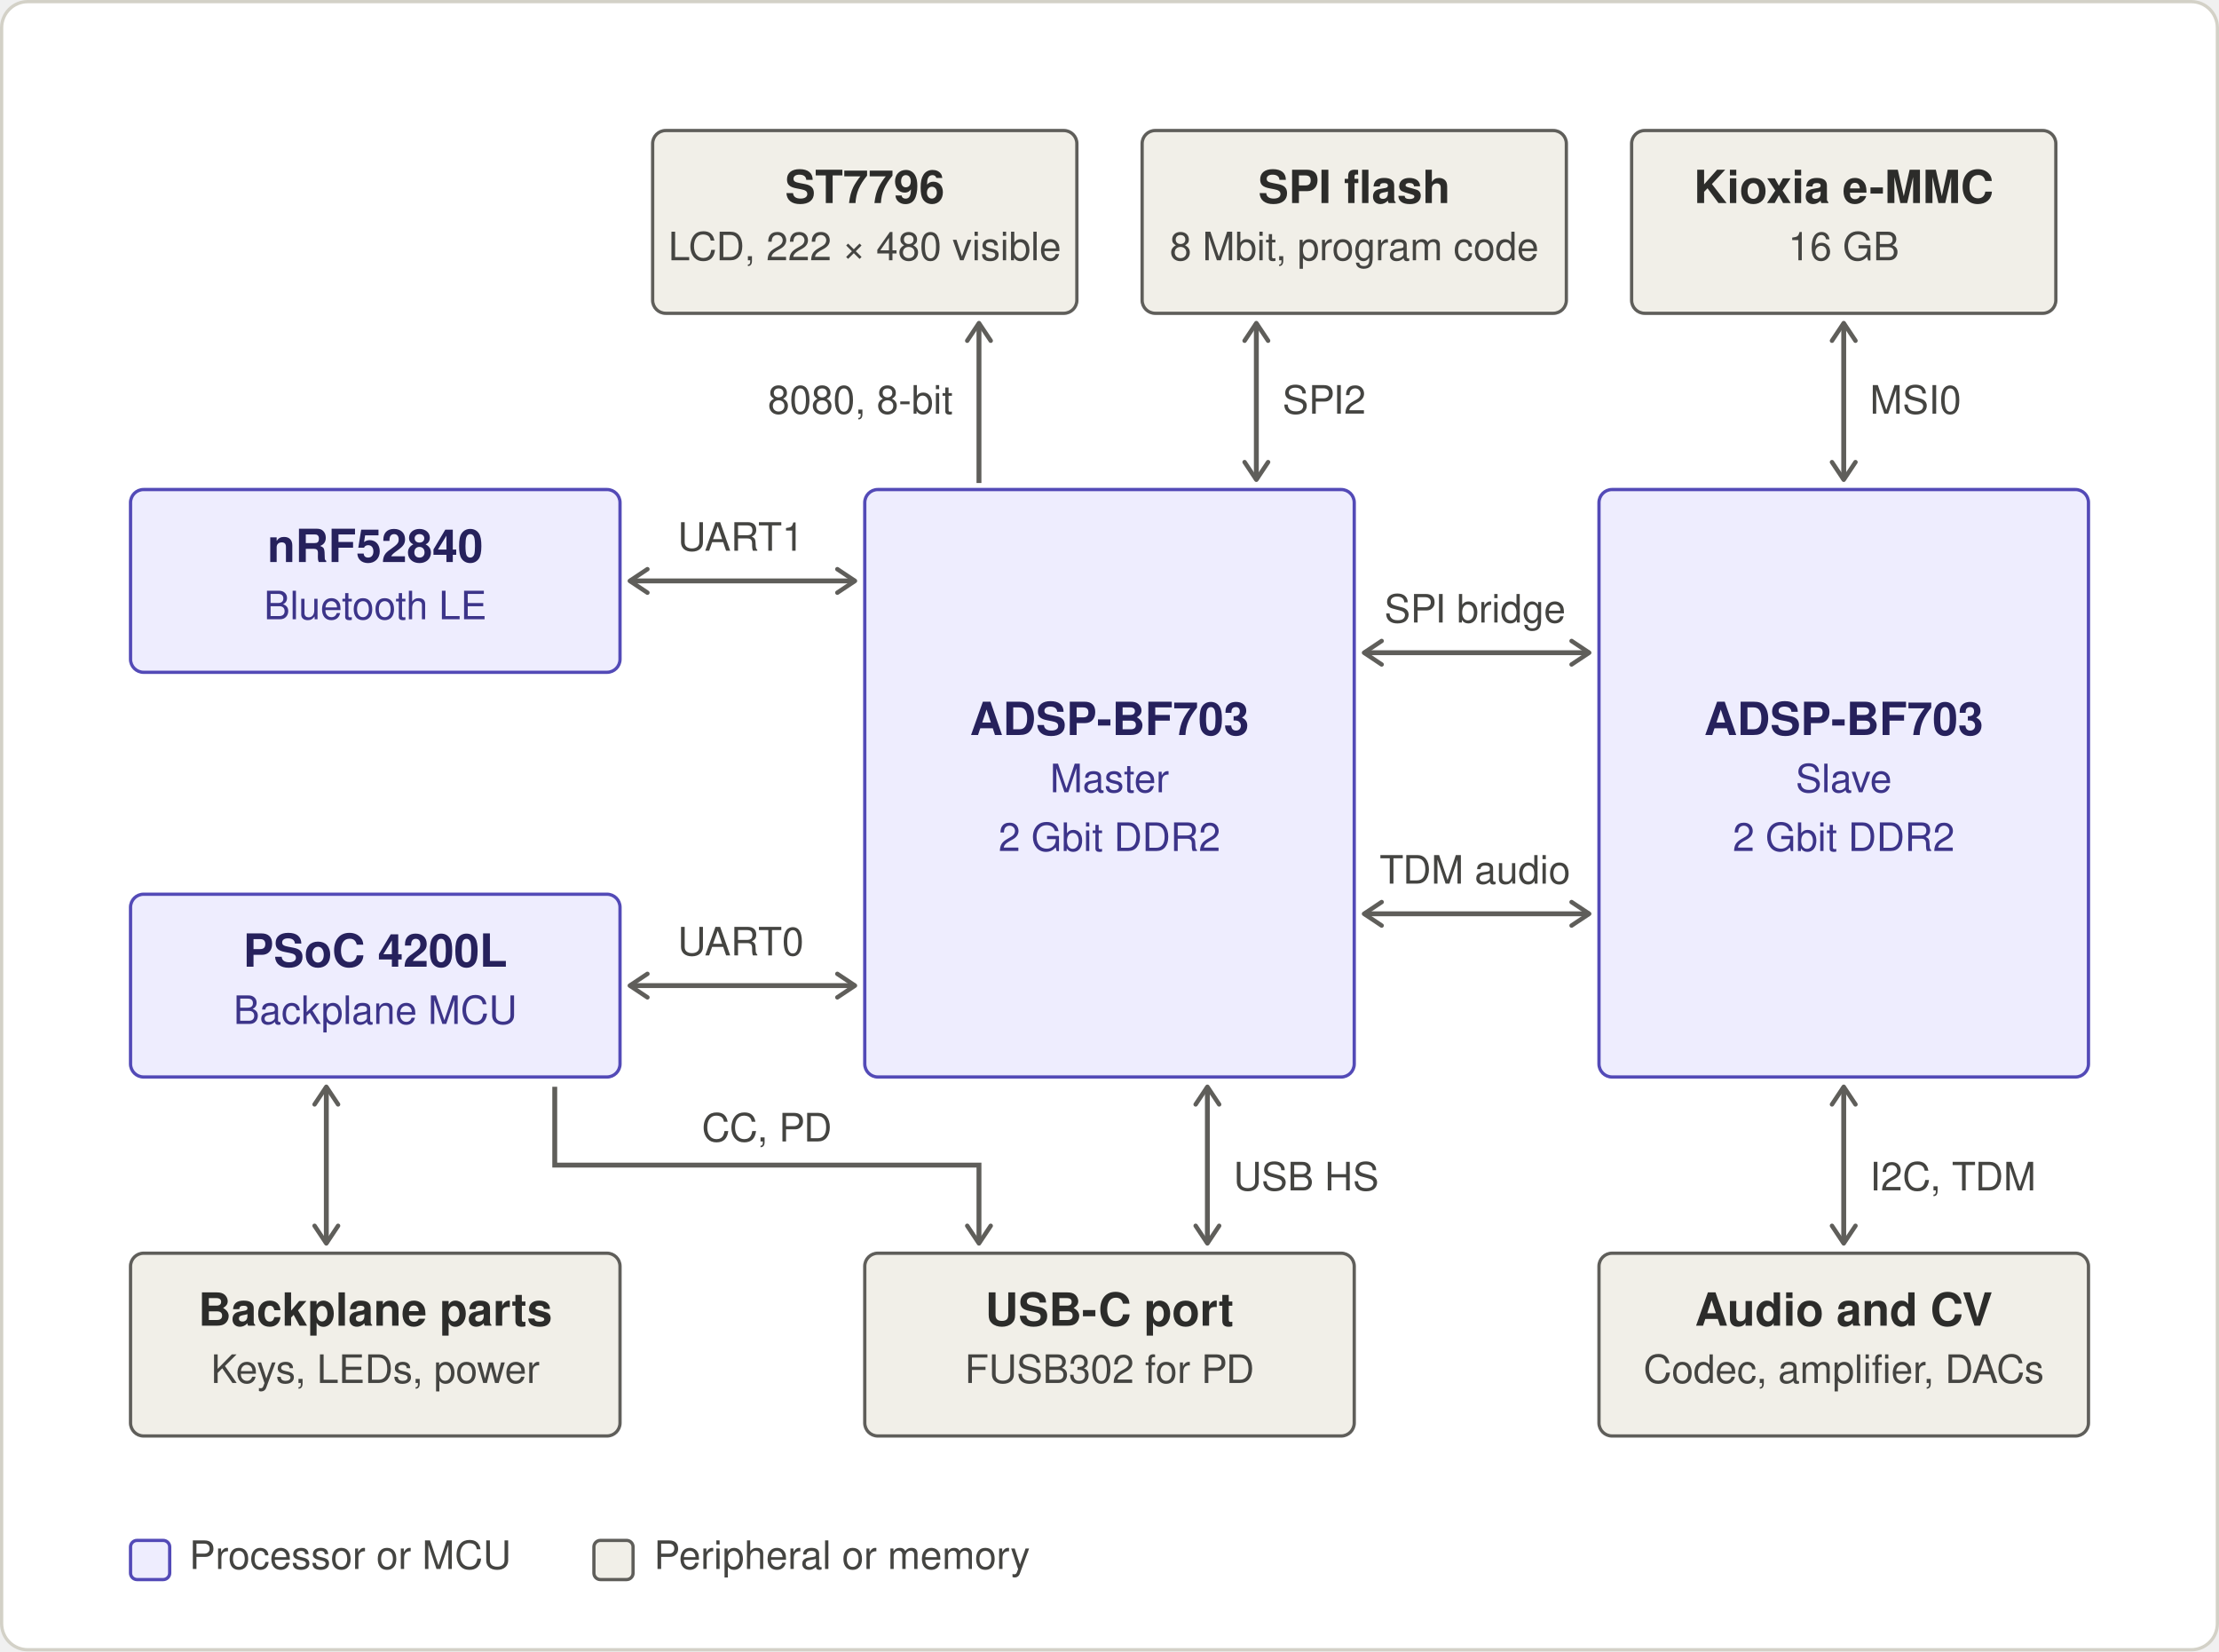
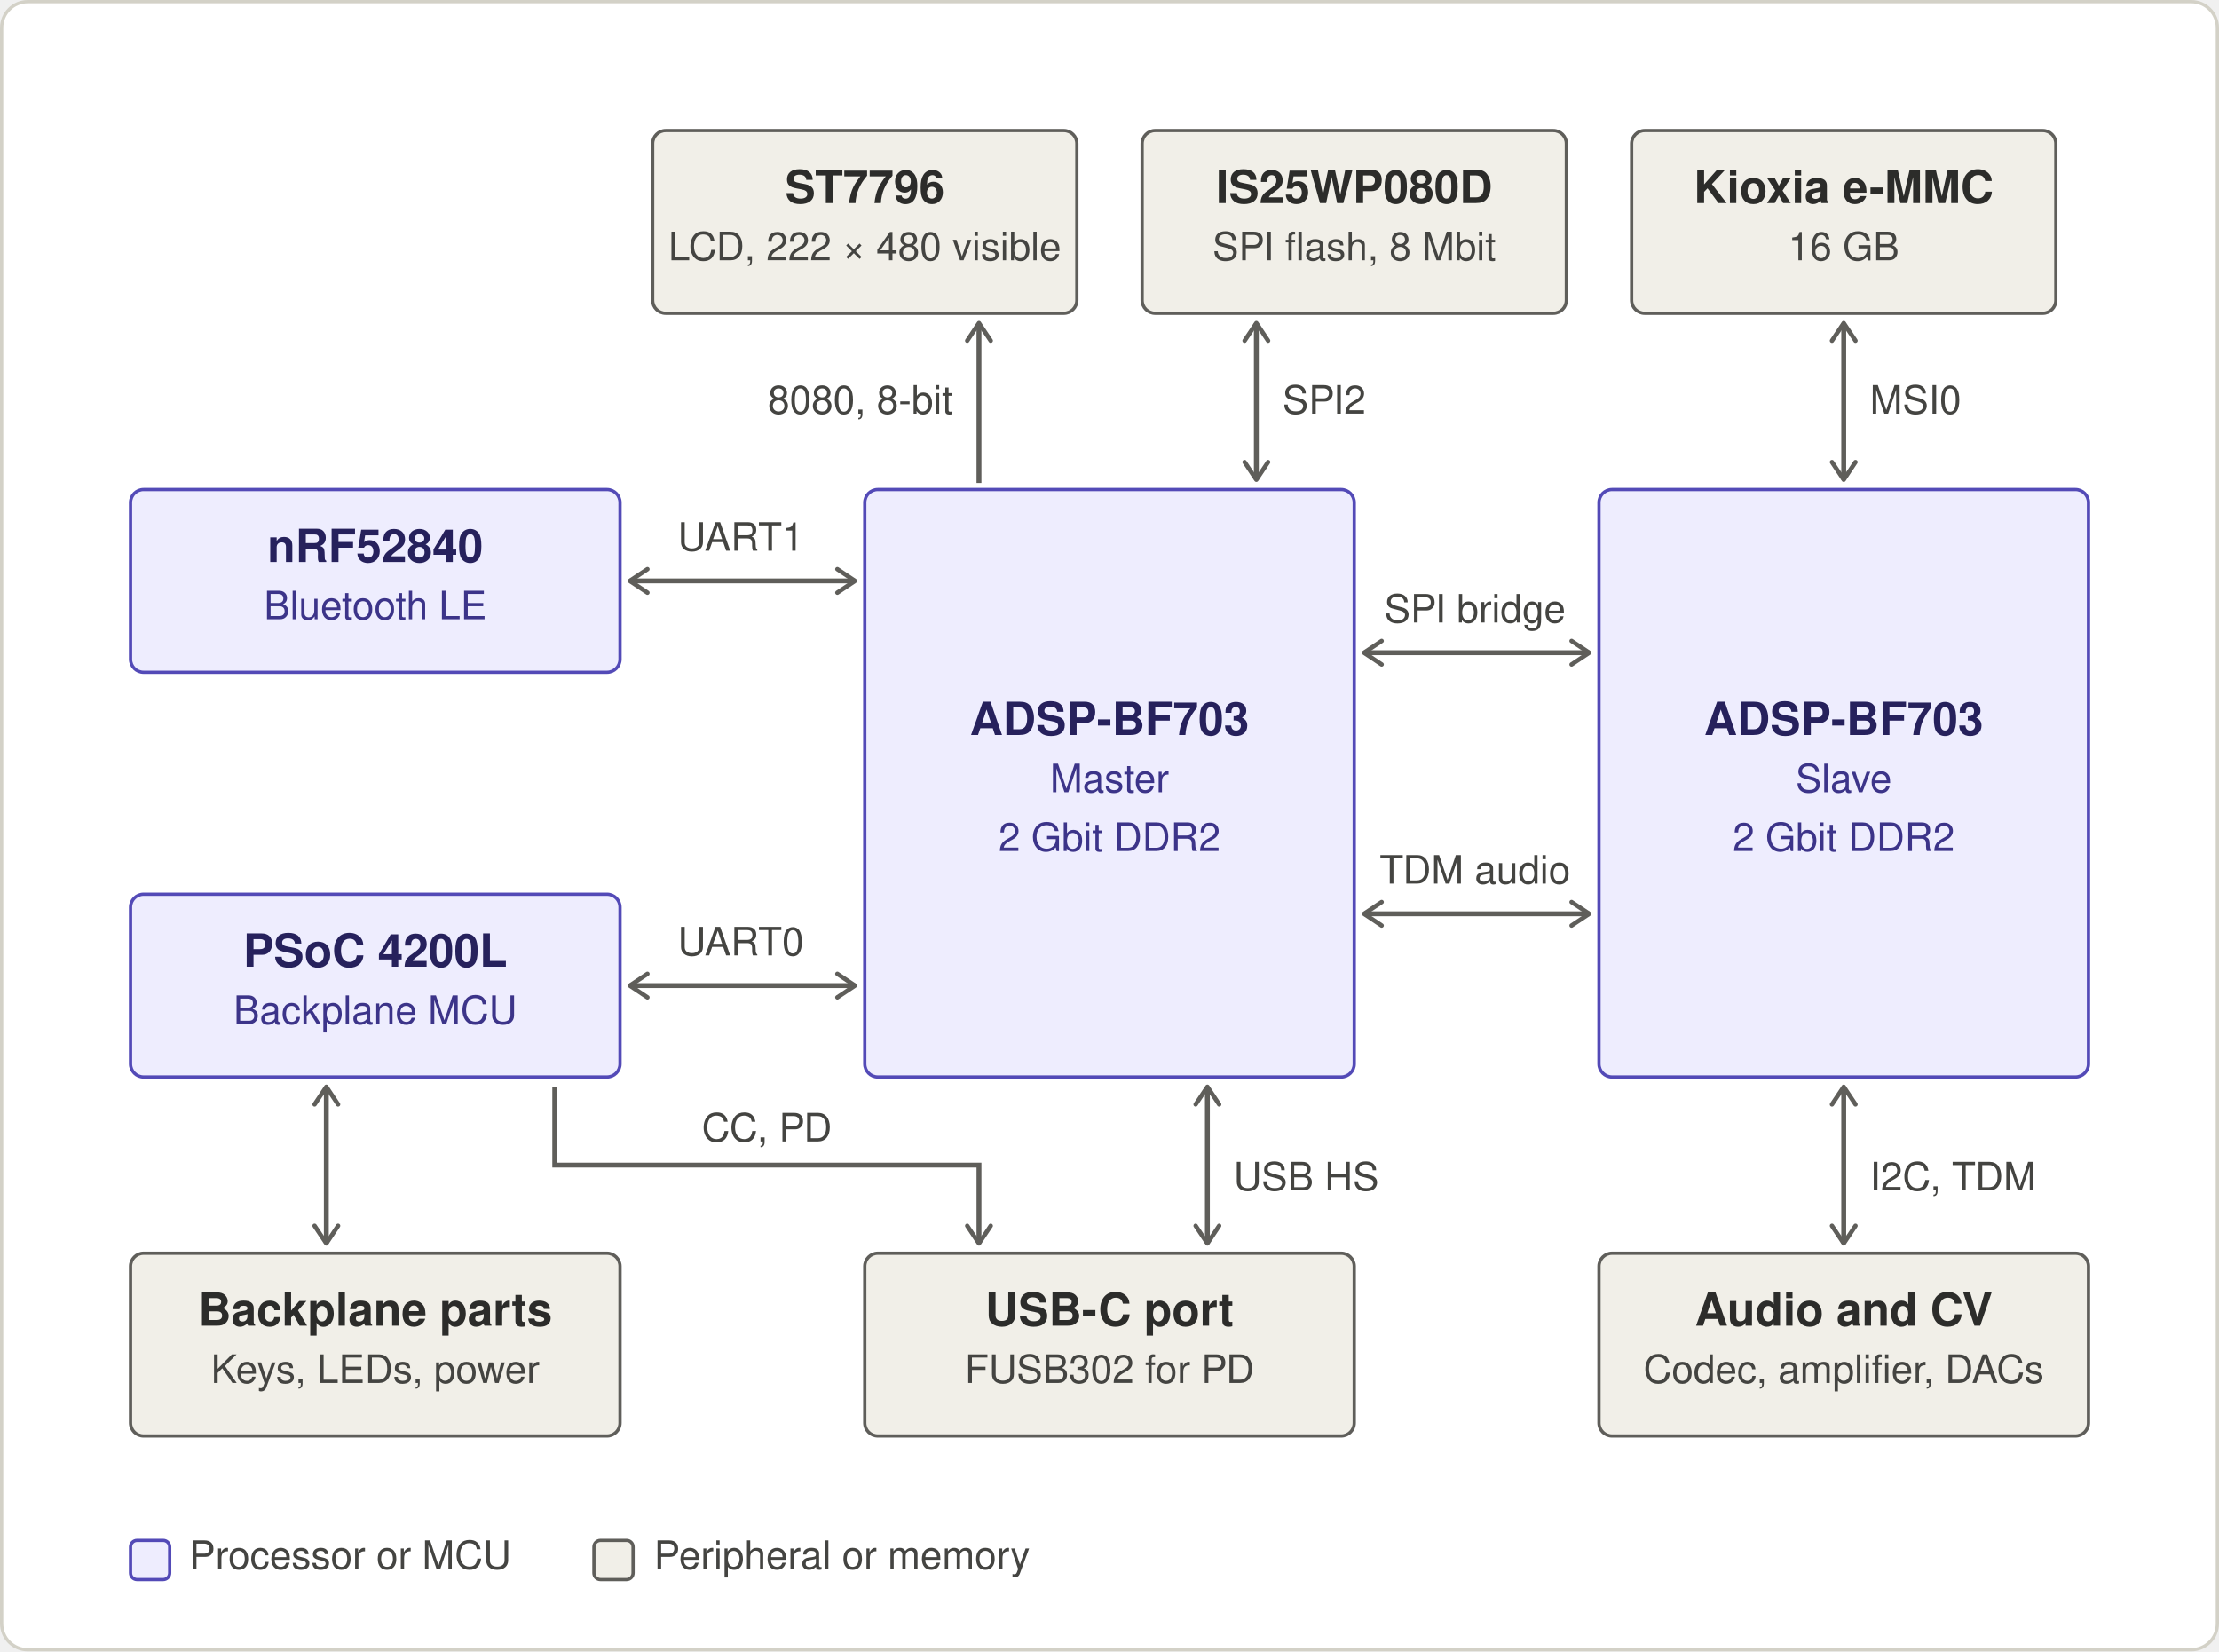
<svg xmlns="http://www.w3.org/2000/svg" viewBox="0 0 680 506" width="680" height="506" font-family="-apple-system, 'Segoe UI', Helvetica, Arial, sans-serif" role="img">
  <defs>
    <marker id="a" viewBox="0 0 10 10" refX="8" refY="5" markerWidth="6" markerHeight="6" orient="auto-start-reverse">
      <path d="M2 1L8 5L2 9" fill="none" stroke="#5F5E5A" stroke-width="1.5" stroke-linecap="round" stroke-linejoin="round" />
    </marker>
  </defs>
  <rect x="0.5" y="0.5" width="679" height="505" rx="8" fill="#FFFFFF" stroke="#D3D1C7" />
  <rect x="200" y="40" width="130" height="56" rx="4" fill="#F1EFE8" stroke="#5F5E5A" />
  <text x="265.0" y="59.0" font-size="14" font-weight="600" text-anchor="middle" dominant-baseline="central" fill="#2C2C2A">ST7796</text>
  <text x="265.0" y="77.0" font-size="12" font-weight="400" text-anchor="middle" dominant-baseline="central" fill="#444441">LCD, 222 × 480 visible</text>
  <rect x="350" y="40" width="130" height="56" rx="4" fill="#F1EFE8" stroke="#5F5E5A" />
-   <text x="415.0" y="59.0" font-size="14" font-weight="600" text-anchor="middle" dominant-baseline="central" fill="#2C2C2A">SPI flash</text>
-   <text x="415.0" y="77.0" font-size="12" font-weight="400" text-anchor="middle" dominant-baseline="central" fill="#444441">8 Mbit, program code</text>
+   <text x="415.0" y="59.0" font-size="14" font-weight="600" text-anchor="middle" dominant-baseline="central" fill="#2C2C2A">IS25WP080D</text>
+   <text x="415.0" y="77.0" font-size="12" font-weight="400" text-anchor="middle" dominant-baseline="central" fill="#444441">SPI flash, 8 Mbit</text>
  <rect x="500" y="40" width="130" height="56" rx="4" fill="#F1EFE8" stroke="#5F5E5A" />
  <text x="565.0" y="59.0" font-size="14" font-weight="600" text-anchor="middle" dominant-baseline="central" fill="#2C2C2A">Kioxia e-MMC</text>
  <text x="565.0" y="77.0" font-size="12" font-weight="400" text-anchor="middle" dominant-baseline="central" fill="#444441">16 GB</text>
  <line x1="300" y1="148" x2="300" y2="99" stroke="#5F5E5A" stroke-width="1.5" marker-end="url(#a)" />
  <text x="292" y="124" font-size="12" font-weight="400" text-anchor="end" dominant-baseline="central" fill="#444441">8080, 8-bit</text>
  <line x1="385" y1="99" x2="385" y2="147" stroke="#5F5E5A" stroke-width="1.5" marker-end="url(#a)" marker-start="url(#a)" />
  <text x="393" y="124" font-size="12" font-weight="400" text-anchor="start" dominant-baseline="central" fill="#444441">SPI2</text>
  <line x1="565" y1="99" x2="565" y2="147" stroke="#5F5E5A" stroke-width="1.5" marker-end="url(#a)" marker-start="url(#a)" />
  <text x="573" y="124" font-size="12" font-weight="400" text-anchor="start" dominant-baseline="central" fill="#444441">MSI0</text>
  <rect x="40" y="150" width="150" height="56" rx="4" fill="#EEEDFE" stroke="#534AB7" />
  <text x="115.0" y="169.0" font-size="14" font-weight="600" text-anchor="middle" dominant-baseline="central" fill="#26215C">nRF52840</text>
  <text x="115.0" y="187.0" font-size="12" font-weight="400" text-anchor="middle" dominant-baseline="central" fill="#3C3489">Bluetooth LE</text>
  <rect x="40" y="274" width="150" height="56" rx="4" fill="#EEEDFE" stroke="#534AB7" />
  <text x="115.0" y="293.0" font-size="14" font-weight="600" text-anchor="middle" dominant-baseline="central" fill="#26215C">PSoC 4200L</text>
  <text x="115.0" y="311.0" font-size="12" font-weight="400" text-anchor="middle" dominant-baseline="central" fill="#3C3489">Backplane MCU</text>
  <rect x="265" y="150" width="150" height="180" rx="4" fill="#EEEDFE" stroke="#534AB7" />
  <text x="340.0" y="222.0" font-size="14" font-weight="600" text-anchor="middle" dominant-baseline="central" fill="#26215C">ADSP-BF703</text>
  <text x="340.0" y="240.0" font-size="12" font-weight="400" text-anchor="middle" dominant-baseline="central" fill="#3C3489">Master</text>
  <text x="340.0" y="258.0" font-size="12" font-weight="400" text-anchor="middle" dominant-baseline="central" fill="#3C3489">2 Gbit DDR2</text>
  <rect x="490" y="150" width="150" height="180" rx="4" fill="#EEEDFE" stroke="#534AB7" />
  <text x="565.0" y="222.0" font-size="14" font-weight="600" text-anchor="middle" dominant-baseline="central" fill="#26215C">ADSP-BF703</text>
  <text x="565.0" y="240.0" font-size="12" font-weight="400" text-anchor="middle" dominant-baseline="central" fill="#3C3489">Slave</text>
  <text x="565.0" y="258.0" font-size="12" font-weight="400" text-anchor="middle" dominant-baseline="central" fill="#3C3489">2 Gbit DDR2</text>
  <line x1="193" y1="178" x2="262" y2="178" stroke="#5F5E5A" stroke-width="1.5" marker-end="url(#a)" marker-start="url(#a)" />
  <text x="227" y="166" font-size="12" font-weight="400" text-anchor="middle" dominant-baseline="central" fill="#444441">UART1</text>
  <line x1="193" y1="302" x2="262" y2="302" stroke="#5F5E5A" stroke-width="1.5" marker-end="url(#a)" marker-start="url(#a)" />
  <text x="227" y="290" font-size="12" font-weight="400" text-anchor="middle" dominant-baseline="central" fill="#444441">UART0</text>
  <line x1="418" y1="200" x2="487" y2="200" stroke="#5F5E5A" stroke-width="1.5" marker-end="url(#a)" marker-start="url(#a)" />
  <text x="452" y="188" font-size="12" font-weight="400" text-anchor="middle" dominant-baseline="central" fill="#444441">SPI bridge</text>
  <line x1="418" y1="280" x2="487" y2="280" stroke="#5F5E5A" stroke-width="1.5" marker-end="url(#a)" marker-start="url(#a)" />
  <text x="452" y="268" font-size="12" font-weight="400" text-anchor="middle" dominant-baseline="central" fill="#444441">TDM audio</text>
  <rect x="40" y="384" width="150" height="56" rx="4" fill="#F1EFE8" stroke="#5F5E5A" />
  <text x="115.0" y="403.0" font-size="14" font-weight="600" text-anchor="middle" dominant-baseline="central" fill="#2C2C2A">Backplane parts</text>
  <text x="115.0" y="421.0" font-size="12" font-weight="400" text-anchor="middle" dominant-baseline="central" fill="#444441">Keys, LEDs, power</text>
  <rect x="265" y="384" width="150" height="56" rx="4" fill="#F1EFE8" stroke="#5F5E5A" />
  <text x="340.0" y="403.0" font-size="14" font-weight="600" text-anchor="middle" dominant-baseline="central" fill="#2C2C2A">USB-C port</text>
  <text x="340.0" y="421.0" font-size="12" font-weight="400" text-anchor="middle" dominant-baseline="central" fill="#444441">FUSB302 for PD</text>
  <rect x="490" y="384" width="150" height="56" rx="4" fill="#F1EFE8" stroke="#5F5E5A" />
  <text x="565.0" y="403.0" font-size="14" font-weight="600" text-anchor="middle" dominant-baseline="central" fill="#2C2C2A">Audio and CV</text>
  <text x="565.0" y="421.0" font-size="12" font-weight="400" text-anchor="middle" dominant-baseline="central" fill="#444441">Codec, amplifier, DACs</text>
  <line x1="100" y1="333" x2="100" y2="381" stroke="#5F5E5A" stroke-width="1.5" marker-end="url(#a)" marker-start="url(#a)" />
  <path d="M170 333 L170 357 L300 357 L300 381" fill="none" stroke="#5F5E5A" stroke-width="1.5" marker-end="url(#a)" />
  <text x="235" y="347" font-size="12" font-weight="400" text-anchor="middle" dominant-baseline="central" fill="#444441">CC, PD</text>
  <line x1="370" y1="333" x2="370" y2="381" stroke="#5F5E5A" stroke-width="1.5" marker-end="url(#a)" marker-start="url(#a)" />
  <text x="378" y="362" font-size="12" font-weight="400" text-anchor="start" dominant-baseline="central" fill="#444441">USB HS</text>
  <line x1="565" y1="333" x2="565" y2="381" stroke="#5F5E5A" stroke-width="1.5" marker-end="url(#a)" marker-start="url(#a)" />
  <text x="573" y="362" font-size="12" font-weight="400" text-anchor="start" dominant-baseline="central" fill="#444441">I2C, TDM</text>
  <rect x="40" y="472" width="12" height="12" rx="2" fill="#EEEDFE" stroke="#534AB7" />
  <text x="58" y="478" font-size="12" font-weight="400" text-anchor="start" dominant-baseline="central" fill="#444441">Processor or MCU</text>
  <rect x="182" y="472" width="12" height="12" rx="2" fill="#F1EFE8" stroke="#5F5E5A" />
  <text x="200.4" y="478" font-size="12" font-weight="400" text-anchor="start" dominant-baseline="central" fill="#444441">Peripheral or memory</text>
</svg>
